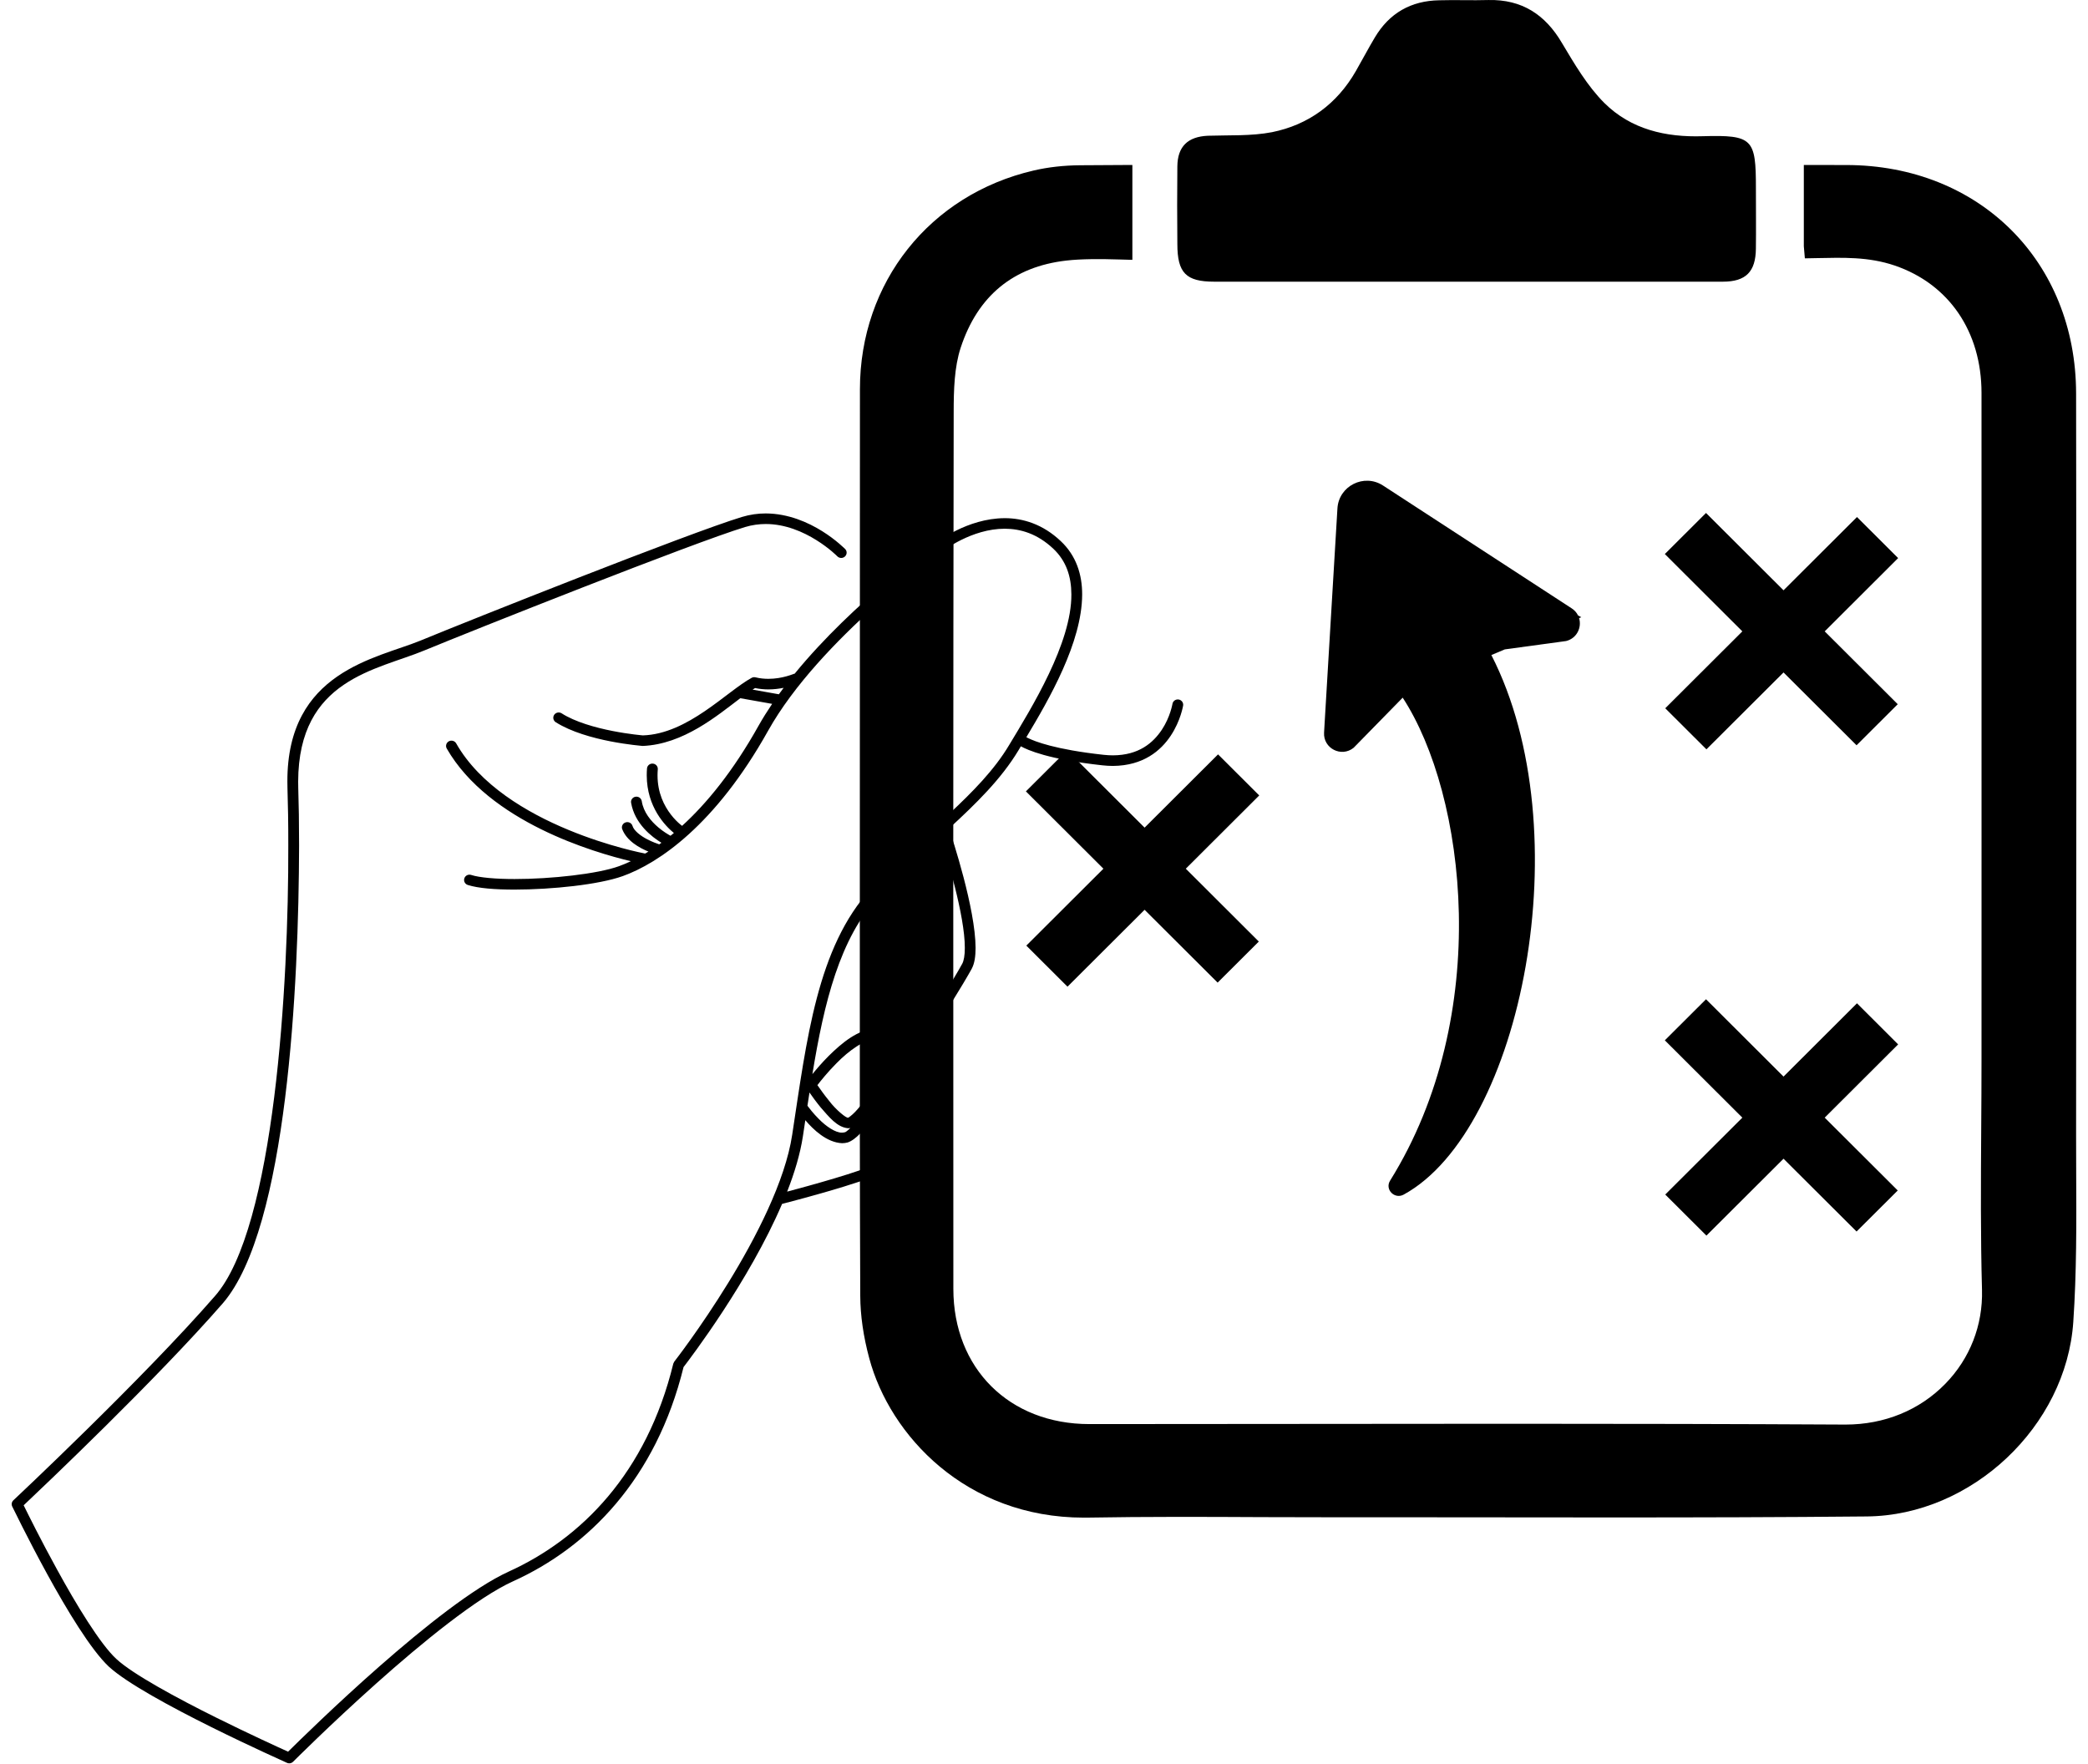
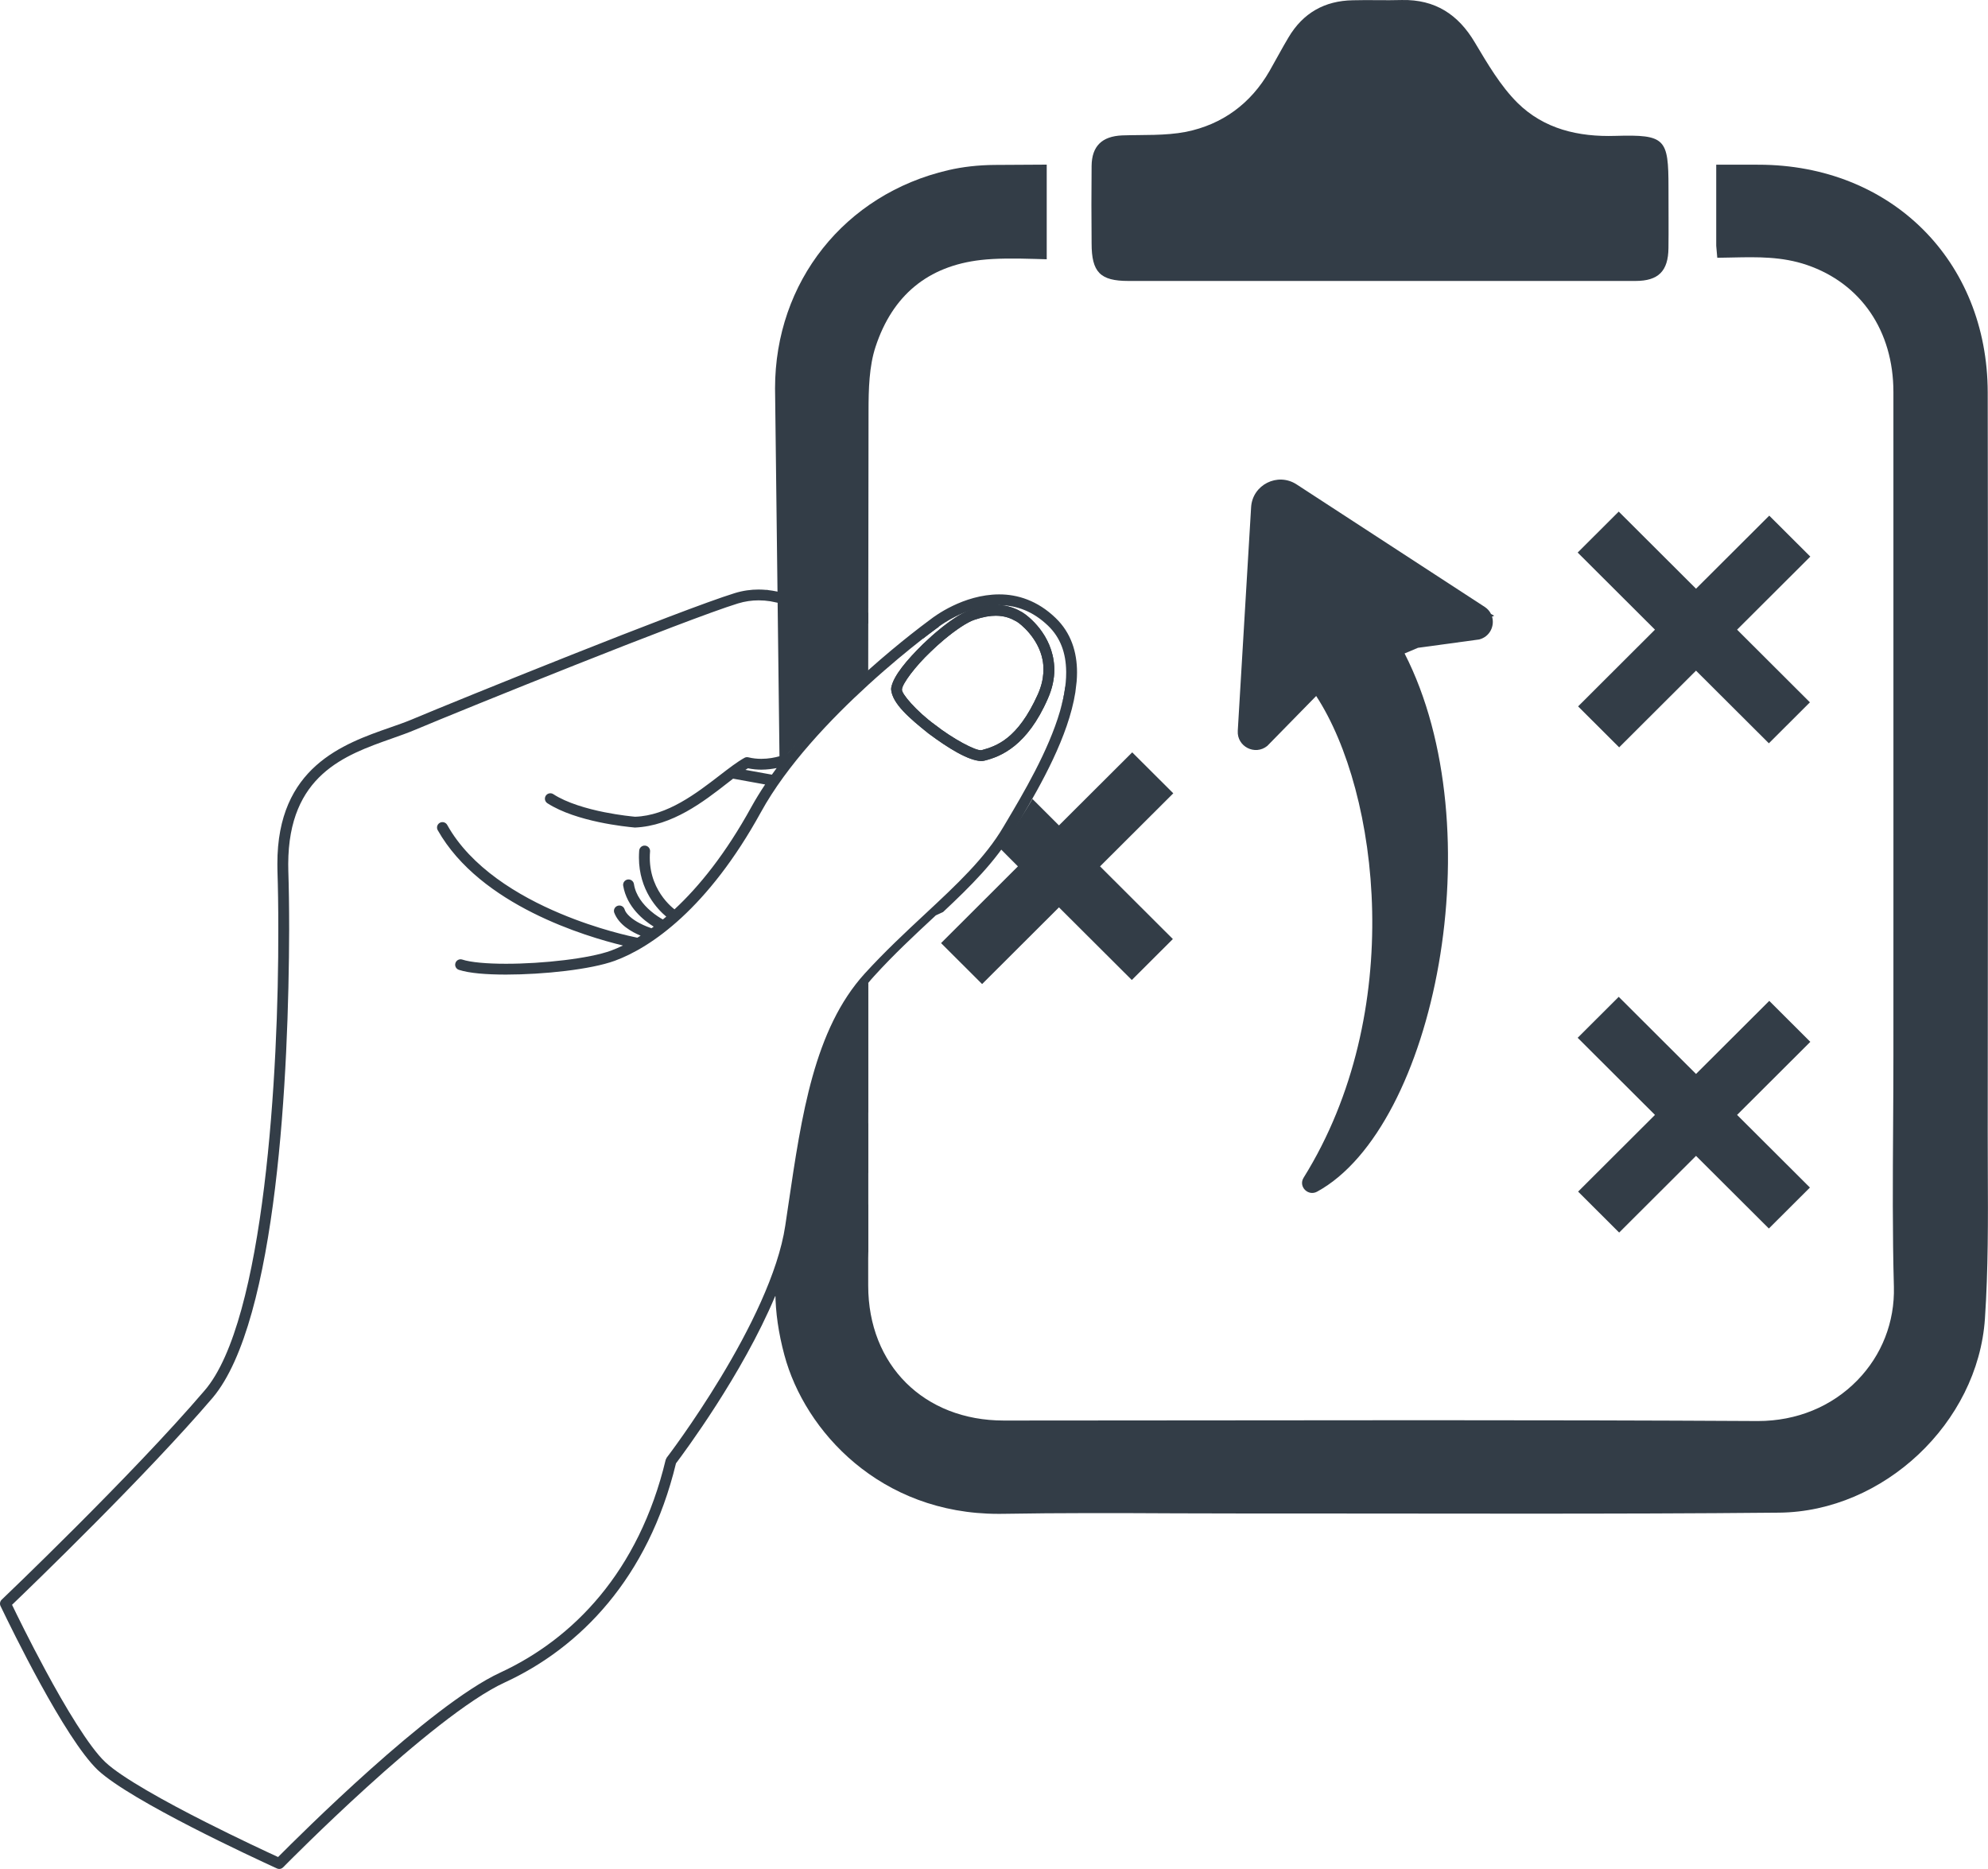
- <svg xmlns="http://www.w3.org/2000/svg" xmlns:xlink="http://www.w3.org/1999/xlink" id="strategy" width="90" height="76" viewBox="0 0 90 76" version="1.1">
-   <g id="Canvas" transform="translate(-3458 -1218)">
+ <svg xmlns="http://www.w3.org/2000/svg" xmlns:xlink="http://www.w3.org/1999/xlink" id="strategy" width="200" height="188" viewBox="0 0 200 188" version="1.1">
+   <g id="Canvas" transform="translate(-1104 -2303)">
    <g id="Group" style="mix-blend-mode:normal;">
      <g id="Group" style="mix-blend-mode:normal;">
-         <g id="noun_577567_cc" style="mix-blend-mode:normal;">
+         <g id="Group" style="mix-blend-mode:normal;">
+           <g id="Union" style="mix-blend-mode:normal;">
+             <use xlink:href="#path0_fill" transform="translate(1104 2362.3)" fill="#333D47" style="mix-blend-mode:normal;" />
+             <use xlink:href="#path1_fill" transform="translate(1104 2362.3)" fill="#333D47" style="mix-blend-mode:normal;" />
+             <use xlink:href="#path2_fill" transform="translate(1104 2362.3)" fill="#333D47" style="mix-blend-mode:normal;" />
+             <use xlink:href="#path3_fill" transform="translate(1104 2362.3)" fill="#333D47" style="mix-blend-mode:normal;" />
+             <use xlink:href="#path4_fill" transform="translate(1104 2362.3)" fill="#333D47" style="mix-blend-mode:normal;" />
+             <use xlink:href="#path5_fill" transform="translate(1104 2362.3)" fill="#333D47" style="mix-blend-mode:normal;" />
+             <use xlink:href="#path6_fill" transform="translate(1104 2362.3)" fill="#333D47" style="mix-blend-mode:normal;" />
+             <use xlink:href="#path7_fill" transform="translate(1104 2362.3)" fill="#333D47" style="mix-blend-mode:normal;" />
+             <use xlink:href="#path8_fill" transform="translate(1104 2362.3)" fill="#333D47" style="mix-blend-mode:normal;" />
+           </g>
          <g id="Group" style="mix-blend-mode:normal;">
-             <g id="Vector" style="mix-blend-mode:normal;">
-               <use xlink:href="#path0_fill" transform="translate(3515.07 1238.72)" style="mix-blend-mode:normal;" />
-             </g>
-             <g id="Vector" style="mix-blend-mode:normal;">
-               <use xlink:href="#path1_fill" transform="translate(3529.76 1240.11)" style="mix-blend-mode:normal;" />
-             </g>
-             <g id="Vector" style="mix-blend-mode:normal;">
-               <use xlink:href="#path2_fill" transform="translate(3529.76 1261.07)" style="mix-blend-mode:normal;" />
-             </g>
-             <g id="Vector" style="mix-blend-mode:normal;">
-               <use xlink:href="#path3_fill" transform="translate(3502.22 1250.34)" style="mix-blend-mode:normal;" />
-             </g>
-             <g id="Vector" style="mix-blend-mode:normal;">
-               <use xlink:href="#path4_fill" transform="translate(3495.06 1225.11)" style="mix-blend-mode:normal;" />
-             </g>
-             <g id="Vector" style="mix-blend-mode:normal;">
-               <use xlink:href="#path5_fill" transform="translate(3508.74 1218)" style="mix-blend-mode:normal;" />
+             <g id="noun_577567_cc" style="mix-blend-mode:normal;">
+               <g id="Group" style="mix-blend-mode:normal;">
+                 <g id="Vector" style="mix-blend-mode:normal;">
+                   <use xlink:href="#path9_fill" transform="translate(1228.52 2351.24)" fill="#333D47" style="mix-blend-mode:normal;" />
+                 </g>
+                 <g id="Vector" style="mix-blend-mode:normal;">
+                   <use xlink:href="#path10_fill" transform="translate(1262.72 2354.46)" fill="#333D47" style="mix-blend-mode:normal;" />
+                 </g>
+                 <g id="Vector" style="mix-blend-mode:normal;">
+                   <use xlink:href="#path11_fill" transform="translate(1262.72 2403.27)" fill="#333D47" style="mix-blend-mode:normal;" />
+                 </g>
+                 <g id="Vector" style="mix-blend-mode:normal;">
+                   <use xlink:href="#path12_fill" transform="translate(1198.63 2378.27)" fill="#333D47" style="mix-blend-mode:normal;" />
+                 </g>
+                 <g id="Vector" style="mix-blend-mode:normal;">
+                   <use xlink:href="#path13_fill" transform="translate(1181.96 2319.56)" fill="#333D47" style="mix-blend-mode:normal;" />
+                   <use xlink:href="#path14_fill" transform="translate(1181.96 2319.56)" fill="#333D47" style="mix-blend-mode:normal;" />
+                 </g>
+                 <g id="Vector" style="mix-blend-mode:normal;">
+                   <use xlink:href="#path15_fill" transform="translate(1213.8 2303)" fill="#333D47" style="mix-blend-mode:normal;" />
+                 </g>
+               </g>
            </g>
          </g>
-         </g>
-         <g id="Vector" style="mix-blend-mode:normal;">
-           <use xlink:href="#path6_fill" transform="matrix(-1 0 0 1 3509 1240.13)" style="mix-blend-mode:normal;" />
        </g>
      </g>
    </g>
  </g>
  <defs>
-     <path id="path0_fill" d="M 2.544 0.208L 10.673 5.5C 10.799 5.581 10.89 5.688 10.949 5.806C 10.949 5.806 10.949 5.808 10.95 5.808C 10.995 5.833 11.041 5.859 11.088 5.883C 11.056 5.896 11.025 5.909 10.994 5.922C 11.115 6.318 10.905 6.789 10.438 6.909L 7.792 7.27C 7.599 7.352 7.406 7.433 7.213 7.514C 11.091 15.088 8.531 27.982 3.435 30.769C 3.042 30.985 2.611 30.549 2.848 30.168C 7.297 23.027 6.12 13.534 3.391 9.351L 1.277 11.51C 0.748 11.939 -0.039 11.537 0.002 10.858L 0.023 10.495L 0.317 5.559L 0.578 1.196C 0.634 0.224 1.726 -0.325 2.544 0.208Z" />
-     <path id="path1_fill" d="M 10.056 1.945L 8.282 0.175L 5.116 3.333L 1.775 2.13311e-07L 1.80974e-06 1.77L 3.341 5.103L 0.018 8.418L 1.793 10.188L 5.116 6.874L 8.264 10.013L 10.039 8.243L 6.891 5.103L 10.056 1.945Z" />
-     <path id="path2_fill" d="M 10.056 1.945L 8.282 0.174L 5.116 3.333L 1.775 -6.56342e-08L 1.80974e-06 1.77L 3.341 5.103L 0.018 8.417L 1.793 10.187L 5.116 6.873L 8.264 10.011L 10.039 8.242L 6.891 5.103L 10.056 1.945Z" />
-     <path id="path3_fill" d="M 10.057 1.945L 8.282 0.175L 5.116 3.333L 1.775 -7.21977e-07L 3.86626e-07 1.77L 3.341 5.103L 0.018 8.418L 1.793 10.188L 5.116 6.874L 8.264 10.013L 10.039 8.243L 6.892 5.103L 10.057 1.945Z" />
-     <path id="path4_fill" d="M 52.427 41.788C 52.439 31.141 52.444 20.494 52.427 9.85C 52.419 4.152 48.255 0.011 42.527 0.003L 40.691 0.001L 40.691 3.506L 40.736 4.025L 41.258 4.015C 42.36 3.994 43.472 3.949 44.608 4.335C 46.949 5.134 48.348 7.184 48.35 9.822L 48.351 28.947L 48.35 38.509C 48.35 39.519 48.344 40.53 48.337 41.54C 48.322 43.816 48.307 46.17 48.371 48.488C 48.412 50.011 47.85 51.449 46.79 52.534C 45.684 53.668 44.17 54.292 42.489 54.292C 37.706 54.266 32.922 54.257 28.14 54.257L 9.895 54.271C 6.445 54.271 4.034 51.874 4.033 48.442C 4.026 35.842 4.025 23.241 4.047 10.641C 4.048 9.702 4.073 8.715 4.349 7.876C 5.082 5.646 6.614 4.382 8.903 4.121C 9.54 4.047 10.363 4.048 11.222 4.075L 11.749 4.09L 11.749 3.85601e-07L 9.5 0.013C 8.793 0.018 8.118 0.094 7.496 0.239C 3.016 1.278 0.006 5.066 0.006 9.666L 0.001 33.603C -0.001 38.65 -0.003 43.696 0.02 48.743C 0.024 49.588 0.154 50.494 0.409 51.439C 1.295 54.746 4.567 58.303 9.657 58.303L 9.831 58.302C 12.336 58.259 14.842 58.268 17.348 58.281C 18.44 58.285 19.532 58.288 20.623 58.288L 22.624 58.287L 32.426 58.295C 36.087 58.295 39.747 58.287 43.407 58.252C 47.924 58.21 52.001 54.372 52.306 49.869C 52.451 47.74 52.441 45.573 52.431 43.477L 52.427 41.788Z" />
-     <path id="path5_fill" d="M 24.945 10.719C 24.935 11.71 24.515 12.141 23.52 12.141L 1.597 12.141C 0.377 12.141 0.008 11.762 0.008 10.515C -0.003 9.544 -0.003 8.142 0.008 7.17C 0.018 6.311 0.459 5.892 1.32 5.851C 2.243 5.82 3.187 5.871 4.089 5.697C 5.658 5.38 6.888 4.48 7.699 3.069C 7.976 2.588 8.232 2.098 8.519 1.617C 9.145 0.563 10.078 0.032 11.298 0.012C 12.005 -0.009 12.713 0.023 13.421 0.001C 14.856 -0.029 15.861 0.625 16.579 1.842C 17.122 2.752 17.677 3.703 18.414 4.44C 19.562 5.576 21.049 5.923 22.659 5.871C 24.812 5.81 24.946 5.984 24.946 8.101C 24.945 8.837 24.956 9.993 24.945 10.719Z" />
-     <path id="path6_fill" d="M 50.424 42.536C 50.415 42.528 44.833 37.294 41.739 33.737C 39.155 30.817 38.557 20.255 38.574 14.318C 38.572 13.361 38.587 12.523 38.609 11.853C 38.61 11.751 38.613 11.653 38.613 11.555C 38.625 6.799 34.773 6.259 32.874 5.48C 30.843 4.64 21.305 0.846 19.024 0.153C 18.671 0.046 18.325 -0 17.993 3.76164e-06C 16.041 0.01 14.592 1.522 14.572 1.533C 14.482 1.623 14.486 1.768 14.579 1.855C 14.672 1.943 14.819 1.94 14.909 1.848C 14.91 1.847 15.247 1.502 15.81 1.151C 16.373 0.798 17.148 0.455 17.994 0.456C 18.282 0.456 18.581 0.495 18.886 0.587C 21.111 1.261 30.682 5.067 32.693 5.899C 34.751 6.759 38.135 7.126 38.148 11.555C 38.148 11.645 38.145 11.741 38.144 11.842C 38.122 12.514 38.108 13.357 38.108 14.317C 38.124 20.311 38.612 30.796 41.385 34.032C 44.236 37.309 49.148 41.965 49.98 42.751C 49.788 43.142 49.231 44.265 48.552 45.499C 47.716 47.029 46.675 48.742 45.984 49.375C 45.298 50.017 43.389 51.055 41.679 51.903C 40.28 52.598 39.005 53.18 38.583 53.371C 37.706 52.505 32.09 46.985 29.075 45.61C 25.949 44.19 23.13 41.368 21.978 36.644L 21.936 36.558C 21.933 36.555 20.818 35.124 19.62 33.178C 18.422 31.234 17.154 28.775 16.854 26.783C 16.228 22.687 15.78 18.697 13.456 16.177C 11.179 13.723 8.779 12.124 7.502 9.982C 6.534 8.377 4.81 5.598 4.82 3.494C 4.822 2.715 5.042 2.048 5.598 1.522C 6.291 0.87 7.012 0.661 7.695 0.659C 8.402 0.658 9.069 0.896 9.556 1.136C 10.043 1.376 10.339 1.613 10.341 1.612C 10.353 1.621 11.68 2.561 13.291 4.005C 14.903 5.45 16.792 7.397 17.895 9.372C 20.169 13.438 22.618 15.078 24.157 15.632C 25.187 16 27.2 16.212 28.821 16.213C 29.664 16.213 30.384 16.158 30.837 16.014C 30.96 15.974 31.025 15.845 30.984 15.726C 30.944 15.606 30.812 15.542 30.691 15.582C 30.345 15.695 29.634 15.759 28.82 15.758C 27.249 15.76 25.23 15.536 24.318 15.204C 24.16 15.147 23.988 15.075 23.808 14.99C 25.366 14.618 29.916 13.309 31.744 10.133C 31.807 10.022 31.765 9.883 31.654 9.822C 31.542 9.761 31.4 9.801 31.337 9.911C 30.324 11.699 28.291 12.901 26.499 13.64C 24.752 14.364 23.262 14.645 23.192 14.66C 23.145 14.632 23.098 14.605 23.051 14.575C 23.434 14.418 23.987 14.118 24.183 13.601C 24.222 13.481 24.154 13.353 24.031 13.316C 23.909 13.277 23.778 13.344 23.739 13.463C 23.682 13.668 23.39 13.901 23.091 14.051C 22.878 14.161 22.68 14.231 22.585 14.263C 22.554 14.241 22.522 14.218 22.49 14.195C 22.902 13.943 23.641 13.381 23.798 12.469C 23.818 12.345 23.73 12.229 23.604 12.21C 23.477 12.191 23.358 12.276 23.338 12.401C 23.265 12.876 22.942 13.265 22.622 13.534C 22.408 13.715 22.208 13.832 22.098 13.893C 22.049 13.853 22.001 13.815 21.953 13.774C 22.319 13.473 23.12 12.661 23.123 11.292C 23.123 11.194 23.12 11.093 23.112 10.992C 23.102 10.867 22.99 10.773 22.862 10.783C 22.733 10.792 22.637 10.902 22.647 11.028C 22.655 11.119 22.658 11.208 22.658 11.292C 22.657 12.05 22.371 12.605 22.082 12.98C 21.939 13.166 21.794 13.305 21.686 13.397C 21.649 13.429 21.625 13.446 21.6 13.466C 20.557 12.516 19.414 11.136 18.305 9.153C 18.127 8.836 17.929 8.521 17.718 8.208L 19.076 7.967C 19.08 7.966 19.083 7.963 19.087 7.962C 20.087 8.717 21.542 9.95 23.298 10.022C 23.342 10.014 25.711 9.843 27.047 8.998C 27.154 8.928 27.183 8.787 27.114 8.682C 27.043 8.577 26.899 8.547 26.791 8.616C 26.218 8.985 25.334 9.233 24.601 9.376C 23.867 9.521 23.289 9.566 23.288 9.567C 21.351 9.506 19.678 7.672 18.601 7.086C 18.55 7.059 18.491 7.051 18.434 7.065C 18.246 7.111 18.058 7.129 17.88 7.129C 17.574 7.129 17.3 7.075 17.102 7.02C 16.901 6.965 16.777 6.91 16.775 6.913C 16.766 6.909 16.756 6.909 16.746 6.906C 14.183 3.767 10.632 1.259 10.624 1.25C 10.614 1.247 9.321 0.211 7.696 0.204C 6.912 0.202 6.05 0.461 5.276 1.195C 4.613 1.817 4.353 2.634 4.355 3.495C 4.363 5.564 5.774 7.999 6.761 9.645C 6.744 9.654 6.724 9.665 6.694 9.679C 6.402 9.826 5.511 10.178 3.431 10.404C 3.289 10.419 3.155 10.427 3.029 10.427C 1.907 10.422 1.297 9.885 0.922 9.326C 0.738 9.048 0.621 8.764 0.553 8.553C 0.484 8.342 0.466 8.211 0.463 8.211C 0.444 8.086 0.324 8.001 0.197 8.02C 0.071 8.04 -0.017 8.156 0.003 8.281C 0.006 8.29 0.411 10.864 3.029 10.883C 3.175 10.883 3.325 10.874 3.483 10.857C 5.81 10.603 6.719 10.194 6.997 10.037C 7.032 10.096 7.068 10.157 7.102 10.213C 7.849 11.454 8.918 12.496 10.093 13.579C 9.95 14.014 8.954 17.027 8.949 18.728C 8.951 19.082 8.987 19.384 9.117 19.629C 9.436 20.212 10.522 21.995 11.643 23.674C 11.782 23.883 11.922 24.09 12.06 24.292C 12.06 24.301 12.06 24.305 12.06 24.315C 12.06 24.652 12.071 25.534 12.181 26.395C 12.31 27.256 12.448 28.092 13 28.425C 13.876 28.876 16.867 29.65 17.29 29.761C 18.714 33.091 21.233 36.396 21.537 36.795C 22.723 41.62 25.645 44.56 28.879 46.024C 30.418 46.717 32.812 48.671 34.793 50.441C 36.778 52.213 38.363 53.801 38.366 53.804C 38.412 53.85 38.472 53.873 38.532 53.873C 38.565 53.873 38.599 53.867 38.63 53.852C 38.644 53.841 44.75 51.136 46.307 49.707C 47.855 48.257 50.461 42.814 50.475 42.799C 50.516 42.709 50.496 42.604 50.424 42.536ZM 17.878 7.585C 18.061 7.584 18.255 7.568 18.454 7.527C 18.488 7.547 18.526 7.571 18.562 7.594L 17.428 7.795C 17.361 7.702 17.293 7.61 17.223 7.517C 17.414 7.555 17.635 7.584 17.878 7.585ZM 12.518 24.142C 12.516 24.127 12.515 24.113 12.51 24.099C 12.519 24.123 12.527 24.146 12.537 24.17C 12.531 24.16 12.524 24.151 12.518 24.142ZM 12.895 22.523L 12.995 22.73C 13.08 22.69 13.167 22.672 13.265 22.672C 13.726 22.657 14.418 23.159 14.944 23.698C 15.319 24.074 15.621 24.452 15.767 24.641C 15.664 24.791 15.48 25.051 15.269 25.31C 14.965 25.715 14.504 26.083 14.442 26.044L 14.439 26.043C 14.44 26.046 14.402 26.029 14.34 25.976C 13.845 25.606 12.736 23.976 12.762 23.172C 12.77 22.925 12.829 22.813 12.995 22.73L 12.895 22.523ZM 14.441 26.5C 14.923 26.46 15.267 26.009 15.632 25.595C 15.828 25.355 15.997 25.12 16.109 24.959C 16.137 25.149 16.167 25.339 16.196 25.531C 16.119 25.635 15.94 25.867 15.707 26.099C 15.398 26.417 14.984 26.699 14.707 26.689C 14.665 26.689 14.625 26.684 14.586 26.673C 14.562 26.678 14.472 26.61 14.347 26.49C 14.379 26.496 14.41 26.5 14.441 26.5ZM 9.527 19.414C 9.457 19.292 9.411 19.044 9.413 18.728C 9.408 17.323 10.206 14.741 10.468 13.925C 11.328 14.712 12.233 15.533 13.11 16.483C 14.81 18.308 15.478 21.087 15.983 24.167C 15.812 23.956 15.566 23.669 15.277 23.379C 14.712 22.823 14.011 22.23 13.266 22.215C 13.107 22.215 12.946 22.247 12.795 22.317L 12.795 22.317C 12.439 22.476 12.288 22.831 12.296 23.172C 12.298 23.459 12.38 23.771 12.505 24.086C 12.486 24.041 12.451 24.007 12.409 23.982C 11.175 22.177 9.865 20.035 9.527 19.414ZM 13.218 28.022C 12.998 27.952 12.728 27.165 12.642 26.338C 12.58 25.859 12.552 25.369 12.537 24.975C 12.788 25.327 13.031 25.657 13.254 25.943C 13.759 26.567 14.097 26.988 14.464 27.113C 14.543 27.133 14.621 27.144 14.698 27.144C 14.701 27.144 14.704 27.144 14.707 27.144C 15.367 27.113 15.944 26.558 16.288 26.153C 16.323 26.385 16.358 26.617 16.393 26.851C 16.509 27.609 16.752 28.417 17.071 29.232C 16.152 28.988 13.859 28.361 13.218 28.022Z" />
+     <path id="path0_fill" fill-rule="evenodd" d="M 97.688 2.012C 98.648 1.682 99.471 1.547 100.185 1.547C 100.394 1.547 100.593 1.558 100.782 1.58C 101.619 1.674 102.276 1.961 102.788 2.259L 102.789 2.256C 103.457 2.651 105.878 4.54 106.059 7.741C 106.065 7.844 106.069 7.949 106.07 8.055C 106.07 8.954 105.877 9.94 105.412 10.985C 103.337 15.736 100.684 16.808 99.03 17.213C 98.91 17.242 98.802 17.252 98.696 17.252C 97.402 17.2 95.383 15.947 93.414 14.481C 91.494 12.948 89.766 11.468 89.65 10.044C 89.65 9.995 89.652 9.937 89.661 9.873C 89.893 8.653 91.243 7.087 92.856 5.49C 93.137 5.221 93.424 4.955 93.713 4.697C 93.72 4.691 93.728 4.684 93.735 4.678C 93.735 4.677 93.736 4.677 93.736 4.676C 93.737 4.676 93.737 4.676 93.737 4.675C 93.749 4.665 93.76 4.655 93.771 4.646C 93.904 4.528 94.037 4.412 94.171 4.298C 95.105 3.503 96.049 2.813 96.888 2.369C 97.168 2.221 97.436 2.101 97.688 2.012ZM 90.745 10.044C 90.629 10.416 92.215 12.268 94.079 13.618C 95.892 15.034 98.123 16.213 98.697 16.162C 98.738 16.162 98.757 16.158 98.757 16.158C 100.245 15.748 102.382 15.051 104.411 10.544C 104.76 9.758 104.925 9.039 104.965 8.38C 104.965 8.379 104.965 8.378 104.965 8.377C 104.965 8.376 104.965 8.375 104.965 8.374C 104.972 8.266 104.975 8.159 104.975 8.055C 104.979 7.71 104.947 7.38 104.885 7.065C 104.457 4.859 102.629 3.407 102.245 3.202L 102.515 2.73L 102.243 3.202C 101.701 2.895 101.092 2.639 100.184 2.634C 99.611 2.634 98.911 2.743 98.043 3.04C 97.305 3.283 96.137 4.069 94.967 5.049C 94.509 5.433 94.051 5.846 93.618 6.268C 92.068 7.735 90.783 9.47 90.743 10.03C 90.745 10.022 90.745 10.044 90.745 10.044Z" />
+     <path id="path1_fill" d="M 82.116 61.427C 82.885 62.328 83.645 63.217 84.668 63.304C 84.74 63.304 84.813 63.295 84.89 63.281C 84.594 63.567 84.383 63.73 84.327 63.719C 84.235 63.744 84.143 63.755 84.043 63.755C 83.392 63.781 82.42 63.106 81.695 62.348C 81.148 61.793 80.728 61.238 80.547 60.989C 80.59 60.703 80.633 60.417 80.676 60.132L 80.677 60.128C 80.678 60.12 80.679 60.112 80.68 60.104C 80.704 59.944 80.728 59.784 80.752 59.624C 81.015 60.009 81.412 60.57 81.872 61.142C 81.954 61.236 82.035 61.331 82.116 61.427Z" />
+     <path id="path2_fill" fill-rule="evenodd" d="M 82.853 55.359C 84.12 54.092 85.675 52.744 87.338 52.593L 87.338 39.583C 83.786 43.938 82.318 50.266 81.195 57.243C 81.597 56.737 82.173 56.052 82.853 55.359Z" />
+     <path id="path3_fill" fill-rule="evenodd" d="M 87.338 53.682C 86.265 53.806 84.781 54.926 83.634 56.121C 82.753 57.02 82.044 57.922 81.702 58.373C 81.944 58.733 82.376 59.354 82.872 59.972C 83.586 60.94 84.669 61.82 84.814 61.726L 84.821 61.724C 84.819 61.73 84.906 61.69 85.053 61.564C 85.628 61.127 86.555 59.955 87.338 58.649L 87.338 53.682Z" />
+     <path id="path4_fill" fill-rule="evenodd" d="M 78.641 69.342C 80.653 68.799 85.48 67.456 87.338 66.621L 87.338 61.818C 87.404 61.735 87.471 61.65 87.54 61.563L 87.549 61.552C 87.477 61.643 87.407 61.731 87.338 61.818C 86.295 63.124 85.558 64.005 84.762 64.278C 84.577 64.327 84.394 64.352 84.213 64.352L 84.19 64.352C 82.641 64.281 81.285 62.955 80.477 61.985L 80.458 62.116L 80.458 62.119L 80.458 62.12L 80.457 62.128C 80.382 62.635 80.308 63.143 80.232 63.653C 79.959 65.463 79.388 67.394 78.641 69.342Z" />
+     <path id="path5_fill" fill-rule="evenodd" d="M 93.383 4.534C 93.264 4.499 93.145 4.466 93.027 4.432C 93.476 4.083 93.833 3.813 94.077 3.631C 94.138 3.649 94.198 3.666 94.259 3.684C 94.322 3.702 94.384 3.72 94.447 3.739C 94.393 3.778 94.353 3.809 94.328 3.828L 94.327 3.828L 94.327 3.828L 94.326 3.828C 94.307 3.843 94.297 3.851 94.296 3.851L 94.294 3.852L 94.294 3.852C 94.262 3.875 93.934 4.113 93.383 4.534Z" />
+     <path id="path6_fill" fill-rule="evenodd" d="M 92.851 4.944C 93.046 4.792 93.224 4.655 93.383 4.534L 93.398 4.538C 93.274 4.502 93.15 4.467 93.027 4.432C 93.022 4.436 92.981 4.561 92.939 4.686L 92.939 4.687L 92.939 4.687L 92.939 4.688C 92.897 4.814 92.856 4.94 92.851 4.944ZM 107.302 9.386C 107.179 10.289 106.949 11.245 106.643 12.225C 106.875 11.424 107.052 10.634 107.155 9.869C 107.155 9.87 107.192 9.749 107.229 9.628L 107.229 9.627C 107.266 9.506 107.302 9.385 107.302 9.386ZM 100.782 1.58C 100.593 1.558 100.394 1.547 100.185 1.547C 99.471 1.547 98.648 1.682 97.688 2.012C 97.436 2.101 97.168 2.221 96.888 2.369C 97.925 1.932 99.187 1.572 100.509 1.574C 100.6 1.574 100.691 1.576 100.782 1.58ZM 94.447 3.739C 94.384 3.72 94.322 3.702 94.259 3.684C 94.235 3.608 94.185 3.55 94.077 3.631C 94.138 3.649 94.198 3.666 94.259 3.684C 94.273 3.726 94.279 3.775 94.283 3.809L 94.283 3.809C 94.287 3.837 94.289 3.856 94.294 3.852L 94.294 3.852L 94.296 3.851C 94.297 3.851 94.307 3.843 94.326 3.828L 94.327 3.828L 94.327 3.828L 94.328 3.828C 94.353 3.809 94.393 3.778 94.447 3.739Z" />
+     <path id="path7_fill" fill-rule="evenodd" d="M 20.564 80.592C 13.299 89.09 0.19 101.594 0.168 101.612C -0.001 101.776 -0.047 102.025 0.05 102.242C 0.052 102.245 0.095 102.332 0.173 102.493L 0.173 102.494L 0.173 102.494L 0.173 102.495L 0.174 102.496L 0.174 102.496C 1.063 104.332 6.498 115.562 9.836 118.744C 13.216 121.899 25.721 127.658 27.622 128.534L 27.627 128.536L 27.636 128.54L 27.642 128.543C 27.785 128.609 27.863 128.644 27.865 128.646C 27.939 128.68 28.017 128.696 28.094 128.696C 28.236 128.696 28.378 128.64 28.484 128.531C 28.484 128.531 28.492 128.523 28.507 128.507L 28.51 128.505C 28.848 128.162 32.435 124.529 36.876 120.497C 41.526 116.269 47.15 111.601 50.763 109.944C 58.357 106.449 65.221 99.425 68.005 87.899L 68.022 87.876C 68.808 86.825 74.66 78.99 77.978 71.094L 78.064 71.071C 79.177 70.776 84.575 69.345 87.19 68.291L 87.338 66.621L 87.338 61.818L 87.338 58.649L 87.338 53.682L 87.338 52.593L 87.338 39.583C 87.532 39.344 87.733 39.111 87.941 38.885C 89.925 36.7 91.97 34.799 93.924 32.983L 94.146 32.776L 94.878 32.438C 97.639 29.851 100.148 27.363 101.903 24.397C 101.926 24.357 101.951 24.315 101.975 24.273L 101.979 24.267L 101.981 24.263L 101.983 24.259C 102.038 24.166 102.095 24.07 102.15 23.976L 102.703 23.04C 104.715 19.626 107.479 14.791 108.184 10.34L 108.316 9.239C 108.339 8.939 108.352 8.642 108.353 8.348C 108.359 6.293 107.748 4.341 106.191 2.854C 104.372 1.1 102.349 0.481 100.507 0.488C 96.891 0.502 93.974 2.726 93.66 2.966L 93.659 2.966L 93.658 2.967L 93.658 2.967C 93.642 2.98 93.633 2.986 93.632 2.987C 93.631 2.988 93.612 3.002 93.576 3.028C 93.45 3.121 93.116 3.367 92.62 3.747L 91.58 4.557C 90.469 5.437 88.989 6.652 87.349 8.115C 84.775 10.412 81.806 13.319 79.255 16.497C 79.245 16.501 79.235 16.502 79.225 16.504C 79.212 16.506 79.199 16.508 79.187 16.514C 79.186 16.512 79.161 16.521 79.115 16.539L 79.115 16.539L 79.115 16.539C 79 16.583 78.756 16.677 78.418 16.771C 77.953 16.9 77.311 17.03 76.591 17.03C 76.173 17.03 75.733 16.988 75.291 16.878C 75.159 16.844 75.02 16.862 74.9 16.927C 74.172 17.33 73.329 17.979 72.389 18.703L 72.389 18.703L 72.389 18.703C 70.059 20.497 67.134 22.75 63.894 22.854C 63.894 22.854 63.882 22.853 63.859 22.851C 63.638 22.83 62.374 22.712 60.809 22.399C 59.088 22.057 57.011 21.465 55.666 20.582C 55.414 20.419 55.074 20.488 54.908 20.74C 54.745 20.991 54.815 21.328 55.066 21.494C 57.995 23.38 63.039 23.862 63.779 23.932L 63.782 23.933L 63.784 23.933C 63.834 23.938 63.863 23.94 63.87 23.942C 67.641 23.784 70.823 21.305 73.135 19.504C 73.35 19.336 73.558 19.174 73.759 19.02C 73.763 19.021 73.766 19.023 73.77 19.025C 73.775 19.028 73.779 19.03 73.785 19.031L 76.974 19.608C 76.478 20.355 76.013 21.107 75.594 21.865C 72.99 26.602 70.306 29.899 67.858 32.168C 67.847 32.16 67.837 32.152 67.827 32.144L 67.823 32.141C 67.774 32.104 67.724 32.065 67.654 32.003C 67.402 31.784 67.062 31.452 66.725 31.008C 66.047 30.111 65.374 28.786 65.372 26.974C 65.372 26.774 65.379 26.561 65.398 26.345C 65.421 26.044 65.197 25.781 64.893 25.759C 64.593 25.735 64.331 25.96 64.305 26.259C 64.288 26.5 64.279 26.74 64.279 26.974C 64.288 30.245 66.167 32.184 67.029 32.903C 66.92 32.996 66.812 33.084 66.704 33.173L 66.687 33.187C 66.429 33.044 65.958 32.763 65.457 32.331C 64.705 31.689 63.946 30.759 63.776 29.624C 63.729 29.326 63.449 29.122 63.152 29.167C 62.854 29.214 62.647 29.49 62.694 29.788C 63.063 31.966 64.799 33.308 65.766 33.91C 65.711 33.95 65.656 33.99 65.602 34.029C 65.582 34.044 65.563 34.058 65.543 34.072C 65.321 33.996 64.855 33.829 64.355 33.565C 63.653 33.207 62.968 32.651 62.833 32.162C 62.741 31.877 62.434 31.718 62.147 31.809C 61.859 31.899 61.7 32.205 61.79 32.49C 62.251 33.725 63.55 34.442 64.45 34.818C 64.368 34.87 64.288 34.919 64.207 34.968L 64.207 34.968L 64.207 34.968C 64.177 34.986 64.148 35.004 64.118 35.022C 64.109 35.02 64.091 35.016 64.063 35.01L 64.06 35.01L 64.059 35.01C 63.559 34.906 60.225 34.218 56.352 32.585C 52.144 30.819 47.37 27.947 44.991 23.677C 44.843 23.413 44.51 23.318 44.248 23.464C 43.985 23.609 43.887 23.94 44.036 24.205C 48.328 31.794 59.012 34.92 62.672 35.808C 62.249 36.011 61.845 36.184 61.474 36.32C 59.331 37.112 54.592 37.649 50.901 37.643C 48.989 37.647 47.321 37.495 46.509 37.222C 46.224 37.127 45.915 37.281 45.821 37.566C 45.724 37.852 45.877 38.16 46.165 38.255C 47.228 38.599 48.919 38.73 50.9 38.732C 54.707 38.727 59.432 38.222 61.852 37.342C 65.467 36.019 71.216 32.1 76.556 22.388C 79.146 17.669 83.584 13.018 87.369 9.568C 89.472 7.65 91.369 6.104 92.644 5.105C 92.715 5.05 92.784 4.996 92.851 4.944C 93.046 4.792 93.224 4.655 93.383 4.534C 93.934 4.113 94.262 3.875 94.294 3.852L 94.294 3.852L 94.296 3.851C 94.297 3.851 94.307 3.843 94.326 3.828L 94.327 3.828L 94.327 3.828L 94.328 3.828C 94.353 3.809 94.393 3.778 94.447 3.739C 94.71 3.546 95.306 3.132 96.141 2.715C 96.373 2.598 96.623 2.481 96.888 2.369C 97.925 1.932 99.187 1.572 100.509 1.574C 100.6 1.574 100.691 1.576 100.782 1.58C 102.305 1.639 103.898 2.166 105.434 3.635C 106.71 4.863 107.232 6.411 107.26 8.216C 107.26 8.259 107.261 8.303 107.261 8.346C 107.262 8.674 107.247 9.008 107.215 9.348C 107.199 9.52 107.179 9.694 107.155 9.869C 107.052 10.634 106.875 11.424 106.643 12.225C 105.479 16.242 102.924 20.544 101.197 23.452L 101.185 23.471L 101.174 23.49L 101.169 23.498C 101.099 23.617 101.03 23.733 100.962 23.847C 99.107 27.014 96.24 29.683 93.058 32.648C 91.098 34.473 89.018 36.41 86.981 38.644C 81.917 44.232 80.646 52.845 79.313 61.879L 79.313 61.88L 79.312 61.889L 79.31 61.902L 79.308 61.91L 79.271 62.162C 79.182 62.767 79.092 63.374 79.001 63.982C 78.297 68.74 75.319 74.614 72.505 79.257C 69.693 83.907 67.074 87.325 67.067 87.332L 66.97 87.537C 64.264 98.823 57.645 105.563 50.303 108.955C 43.223 112.242 30.034 125.427 27.976 127.496C 26.984 127.04 23.99 125.65 20.704 123.988C 16.688 121.962 12.207 119.483 10.594 117.949C 8.973 116.437 6.529 112.346 4.564 108.692C 2.971 105.743 1.661 103.061 1.211 102.125C 3.166 100.248 14.701 89.126 21.395 81.297C 27.908 73.567 29.052 48.519 29.09 34.202C 29.09 31.907 29.058 29.895 29.006 28.289C 29.005 28.188 29.003 28.089 29.002 27.992L 29.002 27.992L 29.002 27.99L 29.002 27.99L 29.002 27.99L 29.002 27.99C 28.999 27.856 28.997 27.727 28.997 27.603C 29.022 18.652 34.714 16.646 39.392 14.997C 40.244 14.697 41.062 14.408 41.806 14.092C 46.529 12.104 69.006 3.013 74.23 1.403C 74.947 1.182 75.648 1.088 76.326 1.088C 76.723 1.088 77.114 1.12 77.496 1.18C 77.705 1.222 77.969 1.275 78.282 1.34C 79.493 1.647 80.582 2.194 81.454 2.75C 82.76 3.579 83.549 4.393 83.569 4.414L 83.57 4.415C 83.78 4.634 84.126 4.64 84.345 4.431C 84.563 4.223 84.571 3.877 84.361 3.661C 84.358 3.659 84.342 3.644 84.314 3.616L 84.314 3.616C 84.156 3.462 83.615 2.935 82.779 2.329C 83.076 2.398 83.381 2.469 83.694 2.543C 84.826 2.809 86.043 3.103 87.349 3.434L 87.349 2.337C 86.132 2.03 84.996 1.76 83.935 1.511C 81.906 1.032 80.204 0.661 79.014 0.411L 78.948 0.397C 78.422 0.242 77.868 0.123 77.291 0.058L 77.261 0.052C 77.22 0.044 77.188 0.038 77.167 0.033L 77.143 0.029L 77.136 0.028L 77.135 0.027C 77.135 0.027 77.135 0.027 77.132 0.041C 76.868 0.016 76.599 0.002 76.327 7.97257e-06C 75.547 -0.001 74.734 0.109 73.906 0.365C 68.55 2.021 46.15 11.085 41.382 13.091C 40.753 13.354 40.033 13.604 39.261 13.874L 39.261 13.874C 34.553 15.516 27.881 17.843 27.905 27.604C 27.905 27.742 27.907 27.88 27.909 28.02L 27.909 28.02L 27.909 28.02L 27.909 28.021L 27.909 28.022C 27.911 28.119 27.913 28.216 27.913 28.315C 27.966 29.915 28 31.917 27.997 34.203C 28.037 48.385 26.632 73.618 20.564 80.592ZM 75.245 17.981C 75.711 18.078 76.167 18.117 76.596 18.119C 77.167 18.117 77.686 18.047 78.135 17.958C 77.972 18.178 77.812 18.399 77.654 18.621L 74.991 18.14C 75.009 18.128 75.028 18.117 75.046 18.105L 75.047 18.104L 75.048 18.104C 75.115 18.061 75.182 18.017 75.245 17.981ZM 82.116 61.427C 82.885 62.328 83.645 63.217 84.668 63.304C 84.74 63.304 84.813 63.295 84.89 63.281C 84.594 63.567 84.383 63.73 84.327 63.719C 84.235 63.744 84.143 63.755 84.043 63.755C 83.392 63.781 82.42 63.106 81.695 62.348C 81.148 61.793 80.728 61.238 80.547 60.989C 80.59 60.703 80.633 60.417 80.676 60.132L 80.677 60.128L 80.68 60.104C 80.704 59.944 80.728 59.784 80.752 59.624C 81.015 60.009 81.412 60.57 81.872 61.142C 81.954 61.236 82.035 61.331 82.116 61.427Z" />
+     <path id="path8_fill" fill-rule="evenodd" d="M 93.771 4.645L 93.771 4.646L 93.737 4.675L 93.736 4.676L 93.735 4.678L 93.713 4.697C 93.424 4.955 93.137 5.221 92.856 5.49C 91.243 7.087 89.893 8.653 89.661 9.873C 89.652 9.937 89.65 9.995 89.65 10.044C 89.766 11.468 91.494 12.948 93.414 14.481C 95.383 15.947 97.402 17.2 98.696 17.252C 98.802 17.252 98.91 17.242 99.03 17.213C 100.684 16.808 103.337 15.736 105.412 10.985C 105.877 9.94 106.07 8.954 106.07 8.055C 106.069 7.949 106.065 7.844 106.059 7.741C 106.059 7.731 106.058 7.721 106.057 7.711C 105.863 4.528 103.455 2.65 102.789 2.256L 102.788 2.259C 102.276 1.961 101.619 1.674 100.782 1.58C 100.691 1.576 100.6 1.574 100.509 1.574C 99.187 1.572 97.925 1.932 96.888 2.369C 96.22 2.723 95.486 3.231 94.743 3.825C 94.552 3.978 94.361 4.136 94.171 4.298C 94.037 4.412 93.904 4.528 93.771 4.645ZM 94.079 13.618C 92.215 12.268 90.629 10.416 90.745 10.044C 90.745 10.044 90.745 10.022 90.743 10.03C 90.783 9.47 92.068 7.735 93.618 6.268C 94.051 5.846 94.509 5.433 94.967 5.049C 94.982 5.036 94.998 5.023 95.013 5.01C 96.168 4.048 97.315 3.28 98.043 3.04C 98.911 2.743 99.611 2.634 100.184 2.634C 101.092 2.639 101.701 2.895 102.243 3.202L 102.515 2.73L 102.245 3.202C 102.629 3.407 104.457 4.859 104.885 7.065C 104.898 7.127 104.909 7.191 104.918 7.254C 104.958 7.512 104.978 7.779 104.975 8.055C 104.975 8.159 104.972 8.266 104.965 8.374L 104.965 8.377L 104.965 8.38C 104.965 8.389 104.964 8.399 104.963 8.408C 104.92 9.059 104.755 9.769 104.411 10.544C 102.382 15.051 100.245 15.748 98.757 16.158C 98.757 16.158 98.738 16.162 98.697 16.162C 98.123 16.213 95.892 15.034 94.079 13.618Z" />
+     <path id="path9_fill" d="M 5.92 0.484L 24.838 12.802C 25.131 12.992 25.345 13.24 25.48 13.515C 25.48 13.515 25.48 13.52 25.483 13.52C 25.588 13.578 25.696 13.638 25.804 13.695C 25.731 13.725 25.659 13.755 25.586 13.785C 25.867 14.707 25.38 15.803 24.291 16.083L 18.133 16.922C 17.684 17.115 17.235 17.302 16.786 17.49C 25.811 35.122 19.855 65.135 7.993 71.623C 7.08 72.127 6.076 71.11 6.628 70.224C 16.981 53.601 14.244 31.503 7.893 21.768L 2.972 26.792C 1.74 27.791 -0.092 26.854 0.004 25.275L 0.054 24.429L 0.739 12.939L 1.346 2.784C 1.477 0.521 4.016 -0.755 5.92 0.484Z" />
+     <path id="path10_fill" d="M 23.404 4.528L 19.274 0.408L 11.906 7.757L 4.13 4.96538e-07L 4.21174e-06 4.12L 7.776 11.877L 0.043 19.595L 4.173 23.715L 11.906 16L 19.234 23.307L 23.364 19.187L 16.037 11.877L 23.404 4.528Z" />
+     <path id="path11_fill" d="M 23.404 4.528L 19.274 0.406L 11.906 7.757L 4.13 -1.52781e-07L 4.21174e-06 4.12L 7.776 11.877L 0.043 19.592L 4.173 23.712L 11.906 15.998L 19.234 23.304L 23.364 19.184L 16.037 11.877L 23.404 4.528Z" />
+     <path id="path12_fill" fill-rule="evenodd" d="M 19.274 0.408L 23.407 4.528L 16.039 11.877L 23.364 19.187L 19.234 23.307L 11.906 16L 4.173 23.715L 0.043 19.595L 7.776 11.877L 6.04 10.134C 6.976 8.671 8.509 6.382 9.235 5.092L 11.906 7.757L 19.274 0.408Z" />
+     <path id="path13_fill" fill-rule="evenodd" d="M 9.418 24.769C 9.406 31.549 9.392 44.157 9.386 50.937C 9.386 50.937 1.357 58.739 0.469 60.396L 0.013 22.501C 0.013 11.792 7.019 2.974 17.445 0.556C 18.893 0.218 20.464 0.043 22.11 0.03L 27.344 0L 27.344 9.52L 26.117 9.484C 24.117 9.422 22.203 9.419 20.72 9.592C 15.392 10.2 11.827 13.142 10.12 18.333C 9.478 20.286 9.42 22.584 9.418 24.769Z" />
+     <path id="path14_fill" fill-rule="evenodd" d="M 122.012 22.929C 122.052 47.705 122.039 72.489 122.012 97.273L 122.022 101.205C 122.044 106.084 122.067 111.128 121.731 116.084C 121.021 126.565 111.533 135.499 101.019 135.596C 92.503 135.679 83.984 135.696 75.465 135.696L 52.653 135.679L 47.995 135.681C 45.456 135.681 42.914 135.674 40.372 135.664C 34.541 135.634 28.709 135.614 22.88 135.714L 22.474 135.716C 10.63 135.716 3.014 127.436 0.951 119.739C 0.359 117.538 0.056 115.428 0.046 113.463C 0.049 114.363 0.042 112.563 0.046 113.463C 0.178 113.203 1.583 108.43 1.676 107.946C 1.769 107.461 3.234 98.128 3.234 98.128C 4.667 89.264 6.941 84.147 9.376 82.309L 9.376 82.514C 9.376 92.597 9.38 102.68 9.385 112.762C 9.388 120.75 14.998 126.33 23.028 126.33L 65.49 126.297C 76.619 126.297 87.752 126.317 98.884 126.38C 102.796 126.38 106.319 124.925 108.893 122.287C 111.36 119.761 112.667 116.415 112.572 112.868C 112.424 107.473 112.459 101.994 112.494 96.695C 112.509 94.344 112.524 91.991 112.524 89.641L 112.527 67.383L 112.524 22.864C 112.519 16.724 109.262 11.95 103.814 10.09C 101.308 9.238 98.849 9.289 96.414 9.339C 96.282 9.341 96.15 9.344 96.018 9.347L 94.804 9.369L 94.698 8.16L 94.698 0.003L 98.972 0.008C 112.303 0.025 121.994 9.665 122.012 22.929Z" />
+     <path id="path15_fill" d="M 58.053 24.951C 58.031 27.259 57.052 28.261 54.736 28.261L 3.717 28.261C 0.877 28.261 0.019 27.379 0.019 24.476C -0.006 22.215 -0.006 18.954 0.019 16.691C 0.041 14.691 1.068 13.715 3.073 13.62C 5.221 13.547 7.416 13.667 9.516 13.262C 13.167 12.523 16.03 10.428 17.918 7.144C 18.562 6.025 19.157 4.883 19.827 3.765C 21.282 1.311 23.453 0.075 26.294 0.027C 27.94 -0.02 29.586 0.052 31.234 0.002C 34.574 -0.068 36.913 1.454 38.584 4.288C 39.849 6.405 41.138 8.621 42.855 10.335C 45.527 12.979 48.987 13.787 52.734 13.667C 57.745 13.524 58.056 13.93 58.056 18.856C 58.053 20.571 58.079 23.262 58.053 24.951Z" />
  </defs>
</svg>
